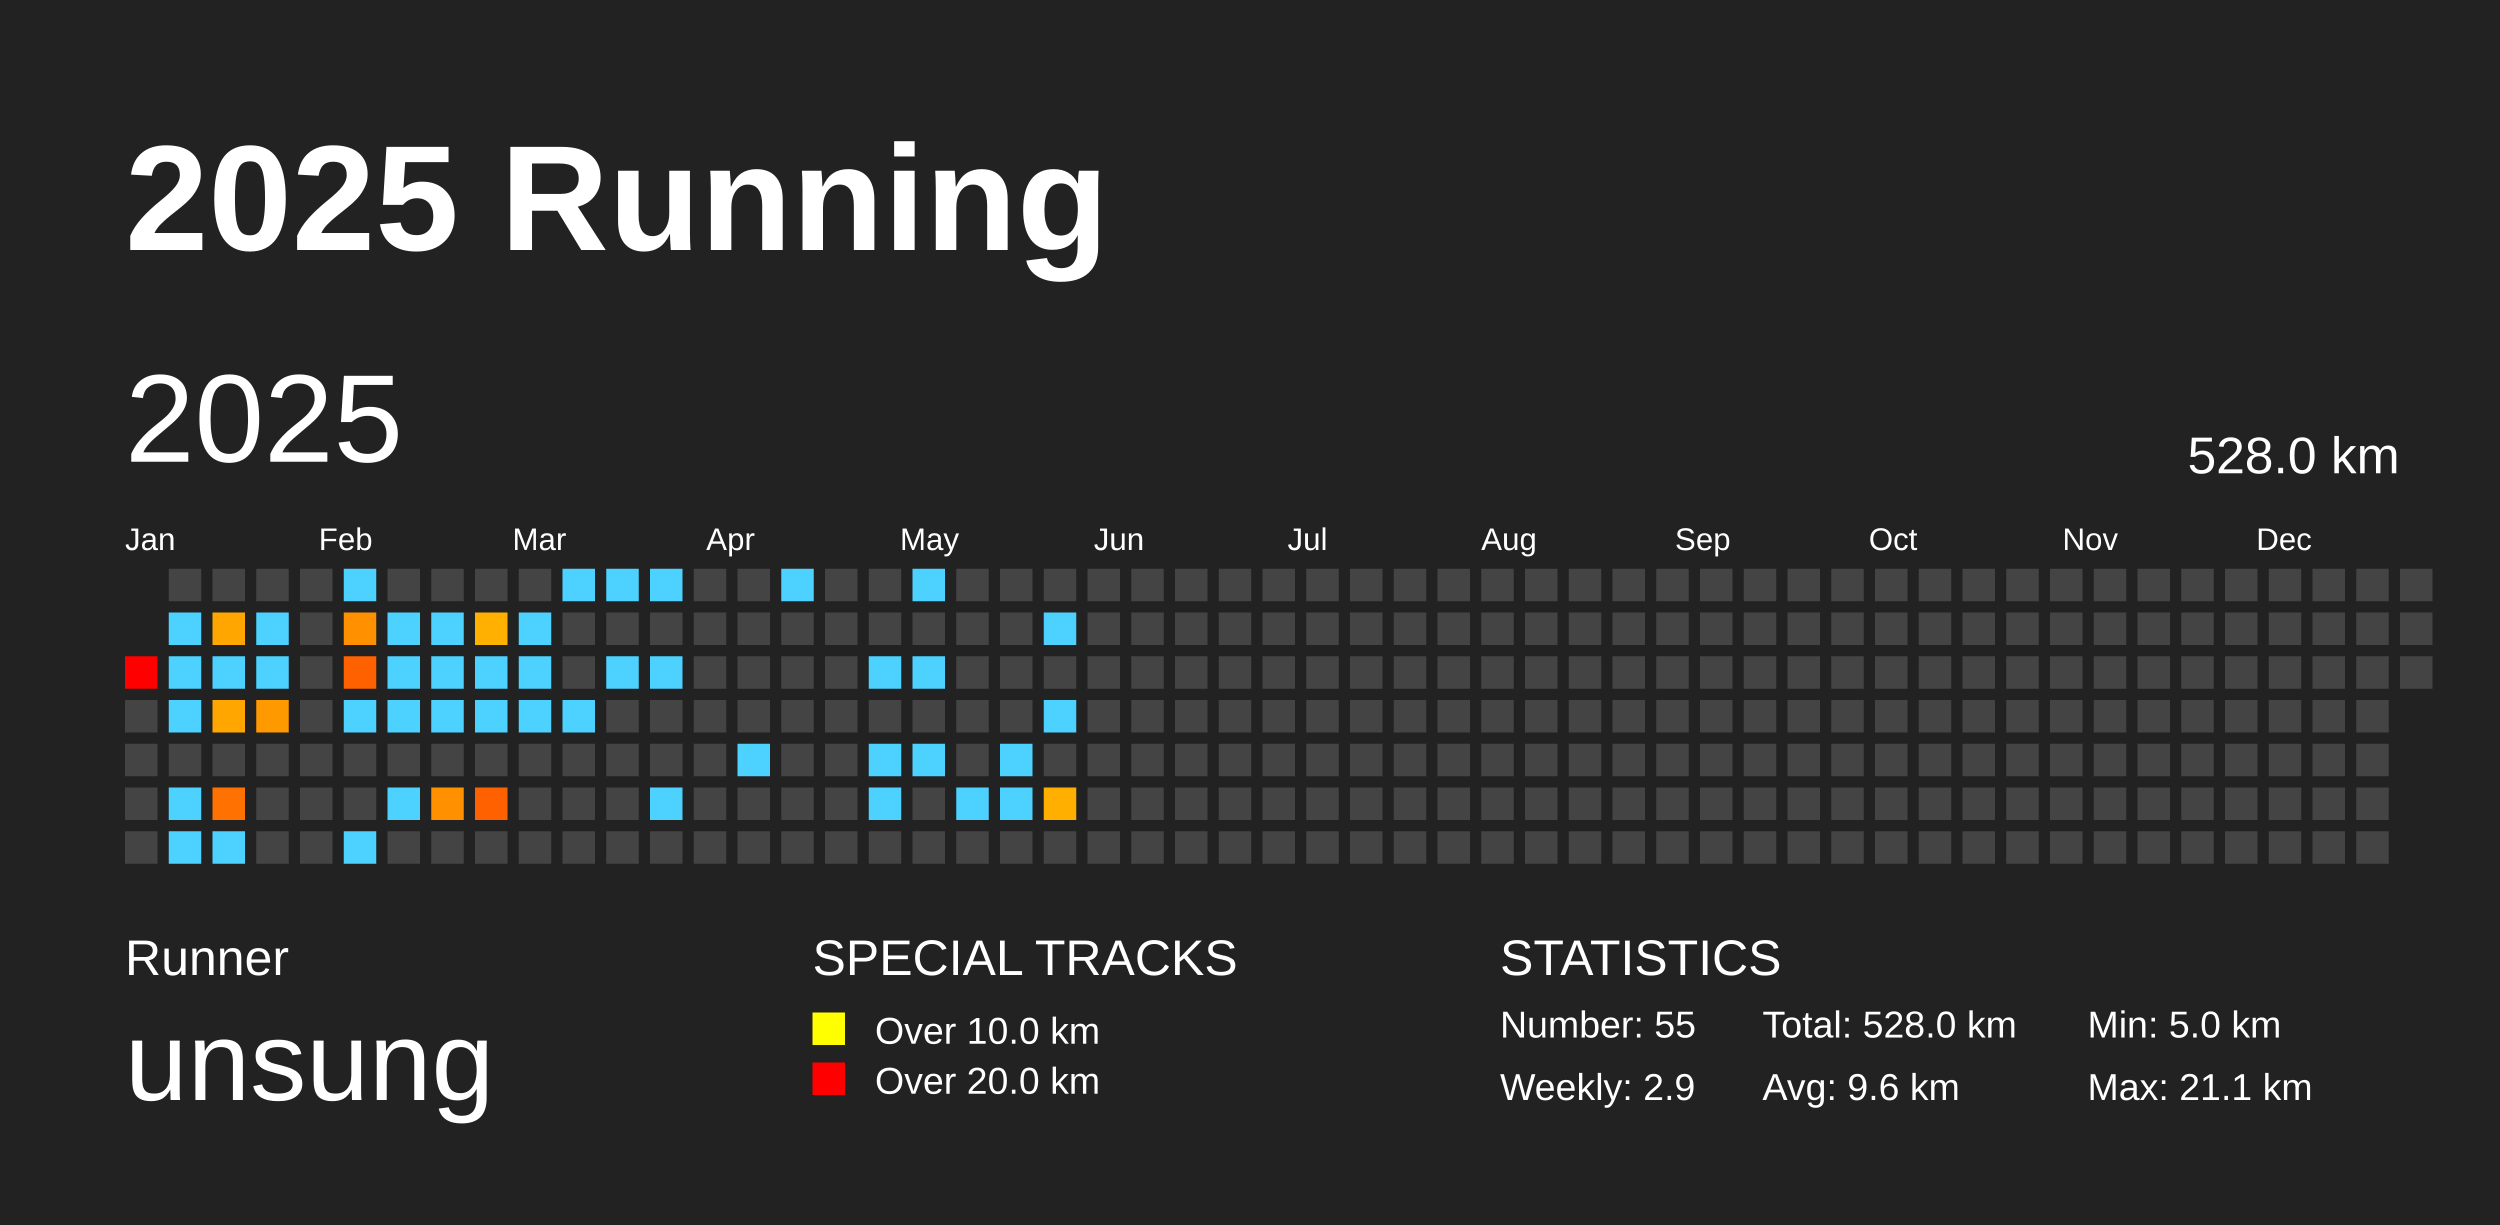
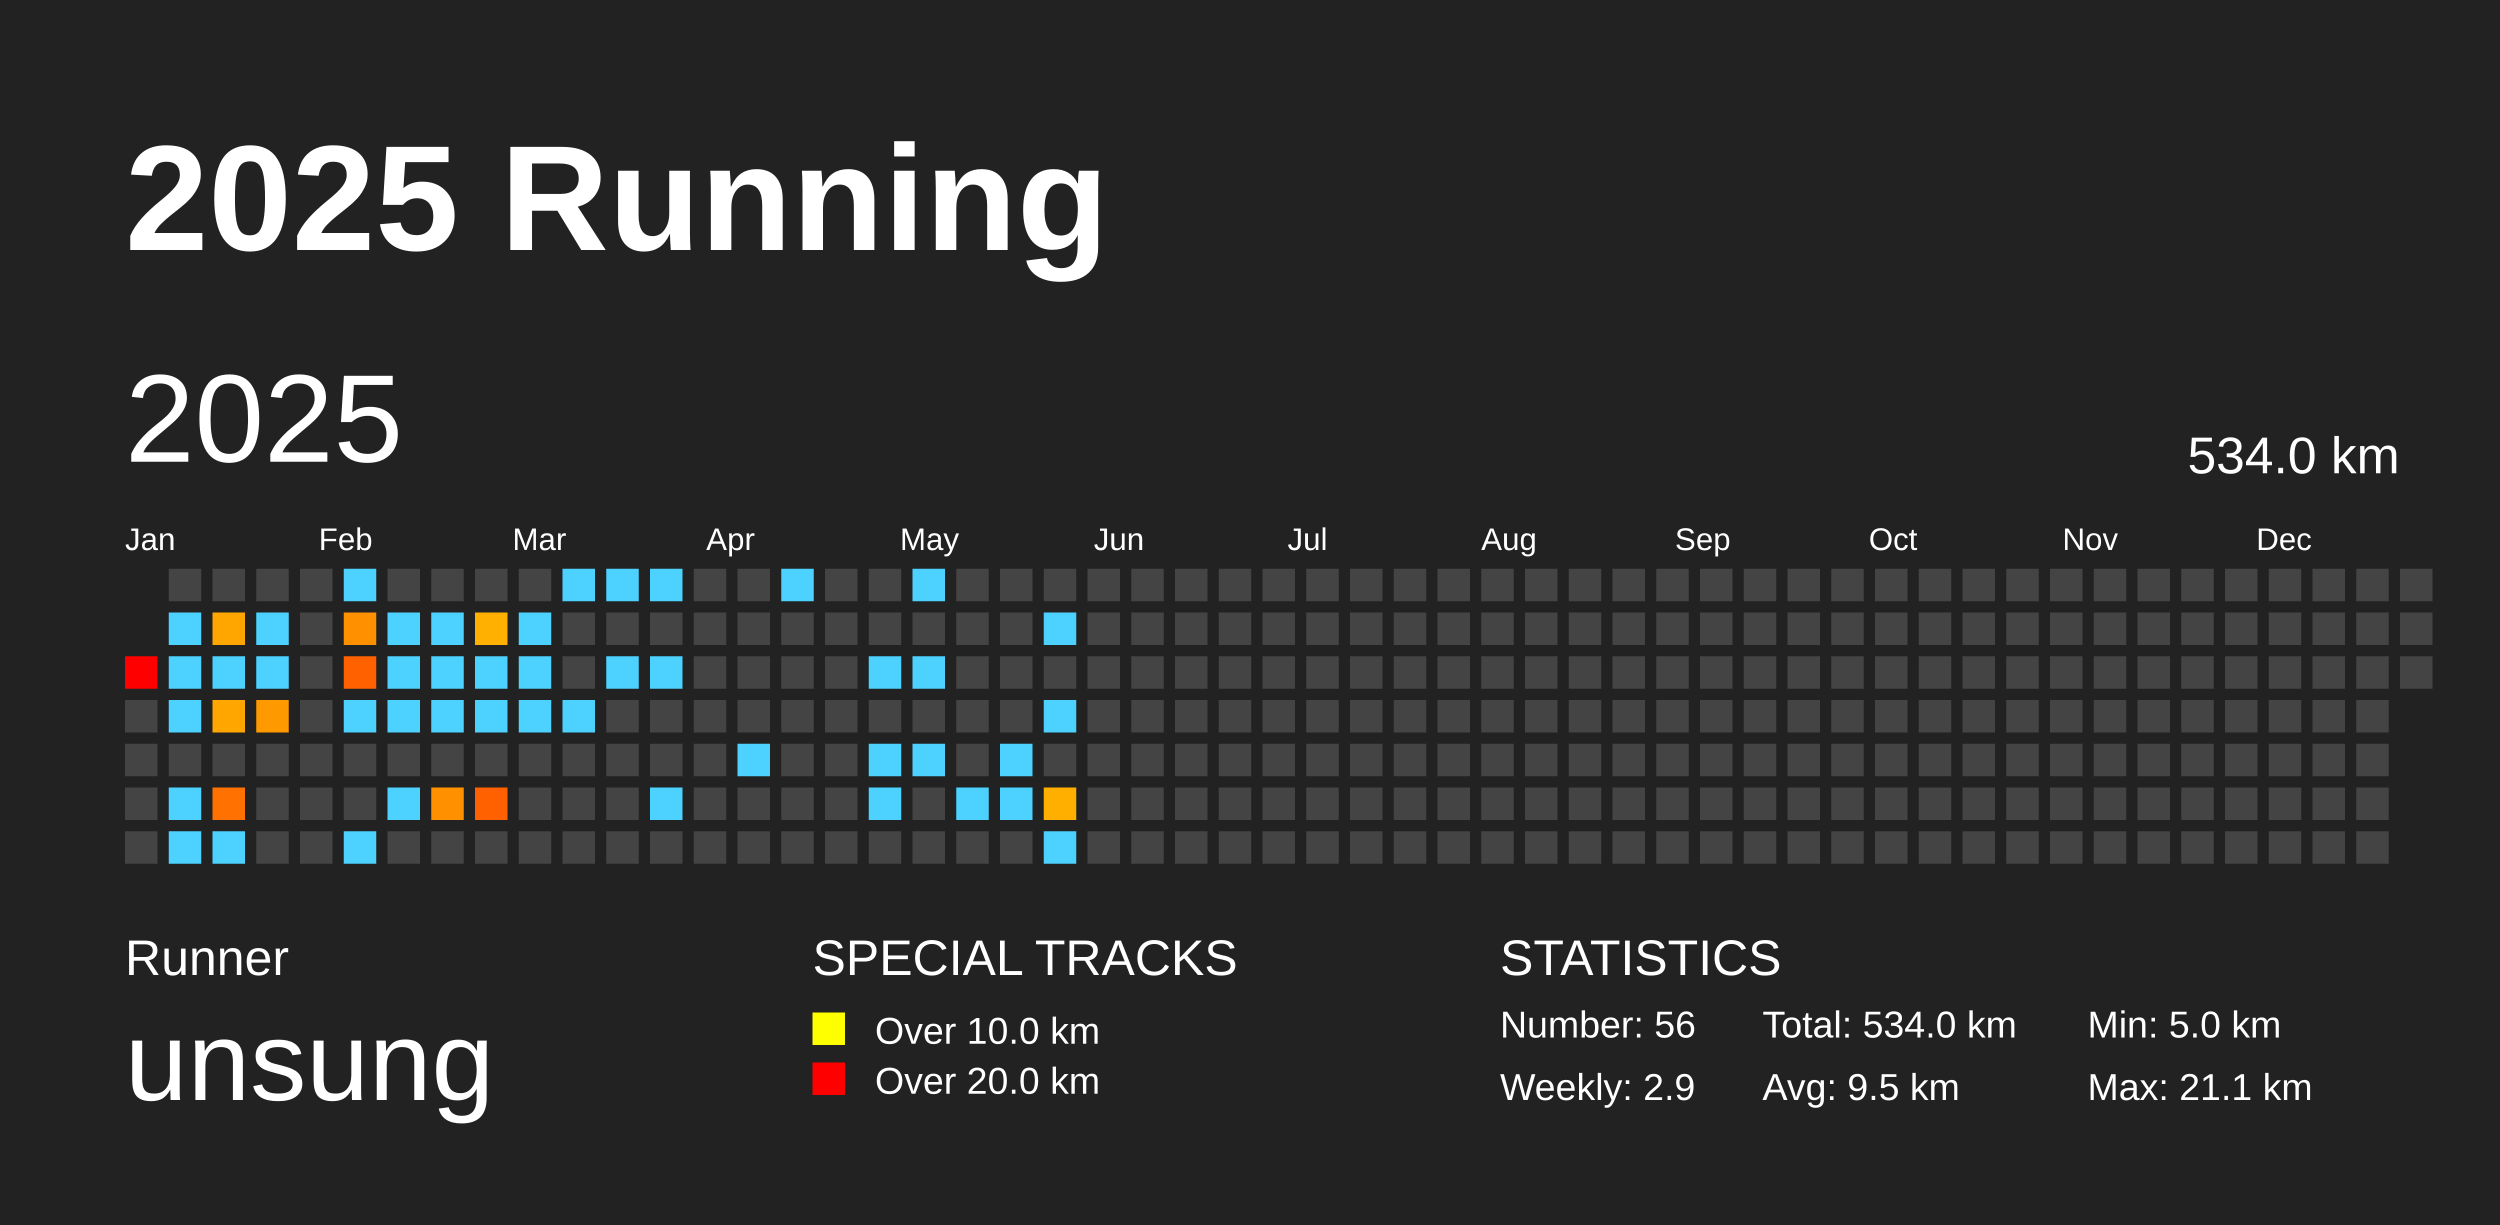
<svg xmlns="http://www.w3.org/2000/svg" baseProfile="full" height="98mm" version="1.1" viewBox="0,0,200,98" width="200mm">
  <defs />
  <rect fill="#222222" height="98" width="200" x="0" y="0" />
  <text fill="#FFFFFF" style="font-size:12px; font-family:Arial; font-weight:bold;" x="10" y="20">2025 Running</text>
  <text fill="#FFFFFF" style="font-size:4px; font-family:Arial" x="10" y="78">Runner</text>
  <text fill="#FFFFFF" style="font-size:9px; font-family:Arial" x="10" y="88">unsung</text>
  <text fill="#FFFFFF" style="font-size:4px; font-family:Arial" x="65" y="78">SPECIAL TRACKS</text>
  <rect fill="yellow" height="2.6" width="2.6" x="65" y="81" />
  <text fill="#FFFFFF" style="font-size:3px; font-family:Arial" x="70" y="83.5">Over 10.0 km</text>
  <rect fill="red" height="2.6" width="2.6" x="65" y="85" />
  <text fill="#FFFFFF" style="font-size:3px; font-family:Arial" x="70" y="87.5">Over 20.0 km</text>
  <text fill="#FFFFFF" style="font-size:4px; font-family:Arial" x="120" y="78">STATISTICS</text>
-   <text fill="#FFFFFF" style="font-size:3px; font-family:Arial" x="120" y="83">Number: 55</text>
+   <text fill="#FFFFFF" style="font-size:3px; font-family:Arial" x="120" y="83">Number: 56</text>
  <text fill="#FFFFFF" style="font-size:3px; font-family:Arial" x="120" y="88">Weekly: 2.9</text>
-   <text fill="#FFFFFF" style="font-size:3px; font-family:Arial" x="141" y="83">Total: 528.0 km</text>
-   <text fill="#FFFFFF" style="font-size:3px; font-family:Arial" x="141" y="88">Avg: 9.6 km</text>
+   <text fill="#FFFFFF" style="font-size:3px; font-family:Arial" x="141" y="83">Total: 534.0 km</text>
+   <text fill="#FFFFFF" style="font-size:3px; font-family:Arial" x="141" y="88">Avg: 9.5 km</text>
  <text fill="#FFFFFF" style="font-size:3px; font-family:Arial" x="167" y="83">Min: 5.0 km</text>
  <text fill="#FFFFFF" style="font-size:3px; font-family:Arial" x="167" y="88">Max: 21.1 km</text>
  <text dominant-baseline="hanging" fill="#FFFFFF" style="font-size:10.0px; font-family:Arial;" x="10" y="30">2025</text>
-   <text dominant-baseline="hanging" fill="#FFFFFF" style="font-size:4.125px; font-family:Arial;" x="175" y="35">528.0 km</text>
+   <text dominant-baseline="hanging" fill="#FFFFFF" style="font-size:4.125px; font-family:Arial;" x="175" y="35">534.0 km</text>
  <text fill="#FFFFFF" style="font-size:2.5px; font-family:Arial" x="10.0" y="44">Jan</text>
  <text fill="#FFFFFF" style="font-size:2.5px; font-family:Arial" x="25.5" y="44">Feb</text>
  <text fill="#FFFFFF" style="font-size:2.5px; font-family:Arial" x="41.0" y="44">Mar</text>
  <text fill="#FFFFFF" style="font-size:2.5px; font-family:Arial" x="56.5" y="44">Apr</text>
  <text fill="#FFFFFF" style="font-size:2.5px; font-family:Arial" x="72.0" y="44">May</text>
  <text fill="#FFFFFF" style="font-size:2.5px; font-family:Arial" x="87.5" y="44">Jun</text>
  <text fill="#FFFFFF" style="font-size:2.5px; font-family:Arial" x="103.0" y="44">Jul</text>
  <text fill="#FFFFFF" style="font-size:2.5px; font-family:Arial" x="118.5" y="44">Aug</text>
  <text fill="#FFFFFF" style="font-size:2.5px; font-family:Arial" x="134.0" y="44">Sep</text>
  <text fill="#FFFFFF" style="font-size:2.5px; font-family:Arial" x="149.5" y="44">Oct</text>
  <text fill="#FFFFFF" style="font-size:2.5px; font-family:Arial" x="165.0" y="44">Nov</text>
  <text fill="#FFFFFF" style="font-size:2.5px; font-family:Arial" x="180.5" y="44">Dec</text>
  <rect fill="red" height="2.6" width="2.6" x="10.0" y="52.5" />
  <rect fill="#444444" height="2.6" width="2.6" x="10.0" y="56.0" />
  <rect fill="#444444" height="2.6" width="2.6" x="10.0" y="59.5" />
  <rect fill="#444444" height="2.6" width="2.6" x="10.0" y="63.0" />
  <rect fill="#444444" height="2.6" width="2.6" x="10.0" y="66.5" />
  <rect fill="#444444" height="2.6" width="2.6" x="13.5" y="45.5" />
  <rect fill="#4dd2ff" height="2.6" width="2.6" x="13.5" y="49.0" />
  <rect fill="#4dd2ff" height="2.6" width="2.6" x="13.5" y="52.5" />
  <rect fill="#4dd2ff" height="2.6" width="2.6" x="13.5" y="56.0" />
  <rect fill="#444444" height="2.6" width="2.6" x="13.5" y="59.5" />
  <rect fill="#4dd2ff" height="2.6" width="2.6" x="13.5" y="63.0" />
  <rect fill="#4dd2ff" height="2.6" width="2.6" x="13.5" y="66.5" />
  <rect fill="#444444" height="2.6" width="2.6" x="17.0" y="45.5" />
  <rect fill="#ffa700" height="2.6" width="2.6" x="17.0" y="49.0" />
  <rect fill="#4dd2ff" height="2.6" width="2.6" x="17.0" y="52.5" />
  <rect fill="#ffa700" height="2.6" width="2.6" x="17.0" y="56.0" />
  <rect fill="#444444" height="2.6" width="2.6" x="17.0" y="59.5" />
  <rect fill="#ff7100" height="2.6" width="2.6" x="17.0" y="63.0" />
  <rect fill="#4dd2ff" height="2.6" width="2.6" x="17.0" y="66.5" />
  <rect fill="#444444" height="2.6" width="2.6" x="20.5" y="45.5" />
  <rect fill="#4dd2ff" height="2.6" width="2.6" x="20.5" y="49.0" />
  <rect fill="#4dd2ff" height="2.6" width="2.6" x="20.5" y="52.5" />
  <rect fill="#ff9900" height="2.6" width="2.6" x="20.5" y="56.0" />
  <rect fill="#444444" height="2.6" width="2.6" x="20.5" y="59.5" />
  <rect fill="#444444" height="2.6" width="2.6" x="20.5" y="63.0" />
  <rect fill="#444444" height="2.6" width="2.6" x="20.5" y="66.5" />
  <rect fill="#444444" height="2.6" width="2.6" x="24.0" y="45.5" />
  <rect fill="#444444" height="2.6" width="2.6" x="24.0" y="49.0" />
  <rect fill="#444444" height="2.6" width="2.6" x="24.0" y="52.5" />
  <rect fill="#444444" height="2.6" width="2.6" x="24.0" y="56.0" />
  <rect fill="#444444" height="2.6" width="2.6" x="24.0" y="59.5" />
  <rect fill="#444444" height="2.6" width="2.6" x="24.0" y="63.0" />
  <rect fill="#444444" height="2.6" width="2.6" x="24.0" y="66.5" />
  <rect fill="#4dd2ff" height="2.6" width="2.6" x="27.5" y="45.5" />
  <rect fill="#ff9000" height="2.6" width="2.6" x="27.5" y="49.0" />
  <rect fill="#ff6100" height="2.6" width="2.6" x="27.5" y="52.5" />
  <rect fill="#4dd2ff" height="2.6" width="2.6" x="27.5" y="56.0" />
  <rect fill="#444444" height="2.6" width="2.6" x="27.5" y="59.5" />
  <rect fill="#444444" height="2.6" width="2.6" x="27.5" y="63.0" />
  <rect fill="#4dd2ff" height="2.6" width="2.6" x="27.5" y="66.5" />
  <rect fill="#444444" height="2.6" width="2.6" x="31.0" y="45.5" />
  <rect fill="#4dd2ff" height="2.6" width="2.6" x="31.0" y="49.0" />
  <rect fill="#4dd2ff" height="2.6" width="2.6" x="31.0" y="52.5" />
  <rect fill="#4dd2ff" height="2.6" width="2.6" x="31.0" y="56.0" />
  <rect fill="#444444" height="2.6" width="2.6" x="31.0" y="59.5" />
  <rect fill="#4dd2ff" height="2.6" width="2.6" x="31.0" y="63.0" />
  <rect fill="#444444" height="2.6" width="2.6" x="31.0" y="66.5" />
  <rect fill="#444444" height="2.6" width="2.6" x="34.5" y="45.5" />
  <rect fill="#4dd2ff" height="2.6" width="2.6" x="34.5" y="49.0" />
  <rect fill="#4dd2ff" height="2.6" width="2.6" x="34.5" y="52.5" />
  <rect fill="#4dd2ff" height="2.6" width="2.6" x="34.5" y="56.0" />
  <rect fill="#444444" height="2.6" width="2.6" x="34.5" y="59.5" />
  <rect fill="#ff9100" height="2.6" width="2.6" x="34.5" y="63.0" />
  <rect fill="#444444" height="2.6" width="2.6" x="34.5" y="66.5" />
  <rect fill="#444444" height="2.6" width="2.6" x="38.0" y="45.5" />
  <rect fill="#ffb000" height="2.6" width="2.6" x="38.0" y="49.0" />
  <rect fill="#4dd2ff" height="2.6" width="2.6" x="38.0" y="52.5" />
  <rect fill="#4dd2ff" height="2.6" width="2.6" x="38.0" y="56.0" />
  <rect fill="#444444" height="2.6" width="2.6" x="38.0" y="59.5" />
  <rect fill="#ff6100" height="2.6" width="2.6" x="38.0" y="63.0" />
  <rect fill="#444444" height="2.6" width="2.6" x="38.0" y="66.5" />
  <rect fill="#444444" height="2.6" width="2.6" x="41.5" y="45.5" />
  <rect fill="#4dd2ff" height="2.6" width="2.6" x="41.5" y="49.0" />
  <rect fill="#4dd2ff" height="2.6" width="2.6" x="41.5" y="52.5" />
  <rect fill="#4dd2ff" height="2.6" width="2.6" x="41.5" y="56.0" />
  <rect fill="#444444" height="2.6" width="2.6" x="41.5" y="59.5" />
  <rect fill="#444444" height="2.6" width="2.6" x="41.5" y="63.0" />
  <rect fill="#444444" height="2.6" width="2.6" x="41.5" y="66.5" />
  <rect fill="#4dd2ff" height="2.6" width="2.6" x="45.0" y="45.5" />
  <rect fill="#444444" height="2.6" width="2.6" x="45.0" y="49.0" />
  <rect fill="#444444" height="2.6" width="2.6" x="45.0" y="52.5" />
  <rect fill="#4dd2ff" height="2.6" width="2.6" x="45.0" y="56.0" />
  <rect fill="#444444" height="2.6" width="2.6" x="45.0" y="59.5" />
  <rect fill="#444444" height="2.6" width="2.6" x="45.0" y="63.0" />
  <rect fill="#444444" height="2.6" width="2.6" x="45.0" y="66.5" />
  <rect fill="#4dd2ff" height="2.6" width="2.6" x="48.5" y="45.5" />
  <rect fill="#444444" height="2.6" width="2.6" x="48.5" y="49.0" />
  <rect fill="#4dd2ff" height="2.6" width="2.6" x="48.5" y="52.5" />
  <rect fill="#444444" height="2.6" width="2.6" x="48.5" y="56.0" />
  <rect fill="#444444" height="2.6" width="2.6" x="48.5" y="59.5" />
  <rect fill="#444444" height="2.6" width="2.6" x="48.5" y="63.0" />
  <rect fill="#444444" height="2.6" width="2.6" x="48.5" y="66.5" />
  <rect fill="#4dd2ff" height="2.6" width="2.6" x="52.0" y="45.5" />
  <rect fill="#444444" height="2.6" width="2.6" x="52.0" y="49.0" />
  <rect fill="#4dd2ff" height="2.6" width="2.6" x="52.0" y="52.5" />
  <rect fill="#444444" height="2.6" width="2.6" x="52.0" y="56.0" />
  <rect fill="#444444" height="2.6" width="2.6" x="52.0" y="59.5" />
  <rect fill="#4dd2ff" height="2.6" width="2.6" x="52.0" y="63.0" />
  <rect fill="#444444" height="2.6" width="2.6" x="52.0" y="66.5" />
  <rect fill="#444444" height="2.6" width="2.6" x="55.5" y="45.5" />
  <rect fill="#444444" height="2.6" width="2.6" x="55.5" y="49.0" />
  <rect fill="#444444" height="2.6" width="2.6" x="55.5" y="52.5" />
  <rect fill="#444444" height="2.6" width="2.6" x="55.5" y="56.0" />
  <rect fill="#444444" height="2.6" width="2.6" x="55.5" y="59.5" />
  <rect fill="#444444" height="2.6" width="2.6" x="55.5" y="63.0" />
  <rect fill="#444444" height="2.6" width="2.6" x="55.5" y="66.5" />
  <rect fill="#444444" height="2.6" width="2.6" x="59.0" y="45.5" />
  <rect fill="#444444" height="2.6" width="2.6" x="59.0" y="49.0" />
  <rect fill="#444444" height="2.6" width="2.6" x="59.0" y="52.5" />
  <rect fill="#444444" height="2.6" width="2.6" x="59.0" y="56.0" />
  <rect fill="#4dd2ff" height="2.6" width="2.6" x="59.0" y="59.5" />
  <rect fill="#444444" height="2.6" width="2.6" x="59.0" y="63.0" />
  <rect fill="#444444" height="2.6" width="2.6" x="59.0" y="66.5" />
  <rect fill="#4dd2ff" height="2.6" width="2.6" x="62.5" y="45.5" />
  <rect fill="#444444" height="2.6" width="2.6" x="62.5" y="49.0" />
  <rect fill="#444444" height="2.6" width="2.6" x="62.5" y="52.5" />
  <rect fill="#444444" height="2.6" width="2.6" x="62.5" y="56.0" />
  <rect fill="#444444" height="2.6" width="2.6" x="62.5" y="59.5" />
  <rect fill="#444444" height="2.6" width="2.6" x="62.5" y="63.0" />
  <rect fill="#444444" height="2.6" width="2.6" x="62.5" y="66.5" />
  <rect fill="#444444" height="2.6" width="2.6" x="66.0" y="45.5" />
  <rect fill="#444444" height="2.6" width="2.6" x="66.0" y="49.0" />
  <rect fill="#444444" height="2.6" width="2.6" x="66.0" y="52.5" />
  <rect fill="#444444" height="2.6" width="2.6" x="66.0" y="56.0" />
  <rect fill="#444444" height="2.6" width="2.6" x="66.0" y="59.5" />
  <rect fill="#444444" height="2.6" width="2.6" x="66.0" y="63.0" />
  <rect fill="#444444" height="2.6" width="2.6" x="66.0" y="66.5" />
  <rect fill="#444444" height="2.6" width="2.6" x="69.5" y="45.5" />
  <rect fill="#444444" height="2.6" width="2.6" x="69.5" y="49.0" />
  <rect fill="#4dd2ff" height="2.6" width="2.6" x="69.5" y="52.5" />
  <rect fill="#444444" height="2.6" width="2.6" x="69.5" y="56.0" />
  <rect fill="#4dd2ff" height="2.6" width="2.6" x="69.5" y="59.5" />
  <rect fill="#4dd2ff" height="2.6" width="2.6" x="69.5" y="63.0" />
  <rect fill="#444444" height="2.6" width="2.6" x="69.5" y="66.5" />
  <rect fill="#4dd2ff" height="2.6" width="2.6" x="73.0" y="45.5" />
  <rect fill="#444444" height="2.6" width="2.6" x="73.0" y="49.0" />
  <rect fill="#4dd2ff" height="2.6" width="2.6" x="73.0" y="52.5" />
  <rect fill="#444444" height="2.6" width="2.6" x="73.0" y="56.0" />
  <rect fill="#4dd2ff" height="2.6" width="2.6" x="73.0" y="59.5" />
  <rect fill="#444444" height="2.6" width="2.6" x="73.0" y="63.0" />
  <rect fill="#444444" height="2.6" width="2.6" x="73.0" y="66.5" />
  <rect fill="#444444" height="2.6" width="2.6" x="76.5" y="45.5" />
  <rect fill="#444444" height="2.6" width="2.6" x="76.5" y="49.0" />
  <rect fill="#444444" height="2.6" width="2.6" x="76.5" y="52.5" />
  <rect fill="#444444" height="2.6" width="2.6" x="76.5" y="56.0" />
  <rect fill="#444444" height="2.6" width="2.6" x="76.5" y="59.5" />
  <rect fill="#4dd2ff" height="2.6" width="2.6" x="76.5" y="63.0" />
  <rect fill="#444444" height="2.6" width="2.6" x="76.5" y="66.5" />
  <rect fill="#444444" height="2.6" width="2.6" x="80.0" y="45.5" />
  <rect fill="#444444" height="2.6" width="2.6" x="80.0" y="49.0" />
  <rect fill="#444444" height="2.6" width="2.6" x="80.0" y="52.5" />
  <rect fill="#444444" height="2.6" width="2.6" x="80.0" y="56.0" />
  <rect fill="#4dd2ff" height="2.6" width="2.6" x="80.0" y="59.5" />
  <rect fill="#4dd2ff" height="2.6" width="2.6" x="80.0" y="63.0" />
  <rect fill="#444444" height="2.6" width="2.6" x="80.0" y="66.5" />
  <rect fill="#444444" height="2.6" width="2.6" x="83.5" y="45.5" />
  <rect fill="#4dd2ff" height="2.6" width="2.6" x="83.5" y="49.0" />
  <rect fill="#444444" height="2.6" width="2.6" x="83.5" y="52.5" />
  <rect fill="#4dd2ff" height="2.6" width="2.6" x="83.5" y="56.0" />
  <rect fill="#444444" height="2.6" width="2.6" x="83.5" y="59.5" />
  <rect fill="#ffaf00" height="2.6" width="2.6" x="83.5" y="63.0" />
-   <rect fill="#444444" height="2.6" width="2.6" x="83.5" y="66.5" />
+   <rect fill="#4dd2ff" height="2.6" width="2.6" x="83.5" y="66.5" />
  <rect fill="#444444" height="2.6" width="2.6" x="87.0" y="45.5" />
  <rect fill="#444444" height="2.6" width="2.6" x="87.0" y="49.0" />
  <rect fill="#444444" height="2.6" width="2.6" x="87.0" y="52.5" />
  <rect fill="#444444" height="2.6" width="2.6" x="87.0" y="56.0" />
  <rect fill="#444444" height="2.6" width="2.6" x="87.0" y="59.5" />
  <rect fill="#444444" height="2.6" width="2.6" x="87.0" y="63.0" />
  <rect fill="#444444" height="2.6" width="2.6" x="87.0" y="66.5" />
  <rect fill="#444444" height="2.6" width="2.6" x="90.5" y="45.5" />
  <rect fill="#444444" height="2.6" width="2.6" x="90.5" y="49.0" />
  <rect fill="#444444" height="2.6" width="2.6" x="90.5" y="52.5" />
  <rect fill="#444444" height="2.6" width="2.6" x="90.5" y="56.0" />
  <rect fill="#444444" height="2.6" width="2.6" x="90.5" y="59.5" />
  <rect fill="#444444" height="2.6" width="2.6" x="90.5" y="63.0" />
  <rect fill="#444444" height="2.6" width="2.6" x="90.5" y="66.5" />
  <rect fill="#444444" height="2.6" width="2.6" x="94.0" y="45.5" />
  <rect fill="#444444" height="2.6" width="2.6" x="94.0" y="49.0" />
  <rect fill="#444444" height="2.6" width="2.6" x="94.0" y="52.5" />
  <rect fill="#444444" height="2.6" width="2.6" x="94.0" y="56.0" />
  <rect fill="#444444" height="2.6" width="2.6" x="94.0" y="59.5" />
  <rect fill="#444444" height="2.6" width="2.6" x="94.0" y="63.0" />
  <rect fill="#444444" height="2.6" width="2.6" x="94.0" y="66.5" />
  <rect fill="#444444" height="2.6" width="2.6" x="97.5" y="45.5" />
  <rect fill="#444444" height="2.6" width="2.6" x="97.5" y="49.0" />
  <rect fill="#444444" height="2.6" width="2.6" x="97.5" y="52.5" />
  <rect fill="#444444" height="2.6" width="2.6" x="97.5" y="56.0" />
  <rect fill="#444444" height="2.6" width="2.6" x="97.5" y="59.5" />
  <rect fill="#444444" height="2.6" width="2.6" x="97.5" y="63.0" />
  <rect fill="#444444" height="2.6" width="2.6" x="97.5" y="66.5" />
  <rect fill="#444444" height="2.6" width="2.6" x="101.0" y="45.5" />
  <rect fill="#444444" height="2.6" width="2.6" x="101.0" y="49.0" />
  <rect fill="#444444" height="2.6" width="2.6" x="101.0" y="52.5" />
  <rect fill="#444444" height="2.6" width="2.6" x="101.0" y="56.0" />
  <rect fill="#444444" height="2.6" width="2.6" x="101.0" y="59.5" />
  <rect fill="#444444" height="2.6" width="2.6" x="101.0" y="63.0" />
  <rect fill="#444444" height="2.6" width="2.6" x="101.0" y="66.5" />
  <rect fill="#444444" height="2.6" width="2.6" x="104.5" y="45.5" />
  <rect fill="#444444" height="2.6" width="2.6" x="104.5" y="49.0" />
  <rect fill="#444444" height="2.6" width="2.6" x="104.5" y="52.5" />
  <rect fill="#444444" height="2.6" width="2.6" x="104.5" y="56.0" />
  <rect fill="#444444" height="2.6" width="2.6" x="104.5" y="59.5" />
  <rect fill="#444444" height="2.6" width="2.6" x="104.5" y="63.0" />
  <rect fill="#444444" height="2.6" width="2.6" x="104.5" y="66.5" />
  <rect fill="#444444" height="2.6" width="2.6" x="108.0" y="45.5" />
  <rect fill="#444444" height="2.6" width="2.6" x="108.0" y="49.0" />
  <rect fill="#444444" height="2.6" width="2.6" x="108.0" y="52.5" />
  <rect fill="#444444" height="2.6" width="2.6" x="108.0" y="56.0" />
  <rect fill="#444444" height="2.6" width="2.6" x="108.0" y="59.5" />
  <rect fill="#444444" height="2.6" width="2.6" x="108.0" y="63.0" />
  <rect fill="#444444" height="2.6" width="2.6" x="108.0" y="66.5" />
  <rect fill="#444444" height="2.6" width="2.6" x="111.5" y="45.5" />
  <rect fill="#444444" height="2.6" width="2.6" x="111.5" y="49.0" />
  <rect fill="#444444" height="2.6" width="2.6" x="111.5" y="52.5" />
  <rect fill="#444444" height="2.6" width="2.6" x="111.5" y="56.0" />
  <rect fill="#444444" height="2.6" width="2.6" x="111.5" y="59.5" />
  <rect fill="#444444" height="2.6" width="2.6" x="111.5" y="63.0" />
  <rect fill="#444444" height="2.6" width="2.6" x="111.5" y="66.5" />
  <rect fill="#444444" height="2.6" width="2.6" x="115.0" y="45.5" />
  <rect fill="#444444" height="2.6" width="2.6" x="115.0" y="49.0" />
  <rect fill="#444444" height="2.6" width="2.6" x="115.0" y="52.5" />
  <rect fill="#444444" height="2.6" width="2.6" x="115.0" y="56.0" />
  <rect fill="#444444" height="2.6" width="2.6" x="115.0" y="59.5" />
  <rect fill="#444444" height="2.6" width="2.6" x="115.0" y="63.0" />
  <rect fill="#444444" height="2.6" width="2.6" x="115.0" y="66.5" />
  <rect fill="#444444" height="2.6" width="2.6" x="118.5" y="45.5" />
  <rect fill="#444444" height="2.6" width="2.6" x="118.5" y="49.0" />
  <rect fill="#444444" height="2.6" width="2.6" x="118.5" y="52.5" />
  <rect fill="#444444" height="2.6" width="2.6" x="118.5" y="56.0" />
  <rect fill="#444444" height="2.6" width="2.6" x="118.5" y="59.5" />
  <rect fill="#444444" height="2.6" width="2.6" x="118.5" y="63.0" />
  <rect fill="#444444" height="2.6" width="2.6" x="118.5" y="66.5" />
  <rect fill="#444444" height="2.6" width="2.6" x="122.0" y="45.5" />
  <rect fill="#444444" height="2.6" width="2.6" x="122.0" y="49.0" />
  <rect fill="#444444" height="2.6" width="2.6" x="122.0" y="52.5" />
  <rect fill="#444444" height="2.6" width="2.6" x="122.0" y="56.0" />
  <rect fill="#444444" height="2.6" width="2.6" x="122.0" y="59.5" />
  <rect fill="#444444" height="2.6" width="2.6" x="122.0" y="63.0" />
  <rect fill="#444444" height="2.6" width="2.6" x="122.0" y="66.5" />
  <rect fill="#444444" height="2.6" width="2.6" x="125.5" y="45.5" />
  <rect fill="#444444" height="2.6" width="2.6" x="125.5" y="49.0" />
  <rect fill="#444444" height="2.6" width="2.6" x="125.5" y="52.5" />
  <rect fill="#444444" height="2.6" width="2.6" x="125.5" y="56.0" />
  <rect fill="#444444" height="2.6" width="2.6" x="125.5" y="59.5" />
  <rect fill="#444444" height="2.6" width="2.6" x="125.5" y="63.0" />
  <rect fill="#444444" height="2.6" width="2.6" x="125.5" y="66.5" />
  <rect fill="#444444" height="2.6" width="2.6" x="129.0" y="45.5" />
  <rect fill="#444444" height="2.6" width="2.6" x="129.0" y="49.0" />
  <rect fill="#444444" height="2.6" width="2.6" x="129.0" y="52.5" />
  <rect fill="#444444" height="2.6" width="2.6" x="129.0" y="56.0" />
  <rect fill="#444444" height="2.6" width="2.6" x="129.0" y="59.5" />
  <rect fill="#444444" height="2.6" width="2.6" x="129.0" y="63.0" />
  <rect fill="#444444" height="2.6" width="2.6" x="129.0" y="66.5" />
  <rect fill="#444444" height="2.6" width="2.6" x="132.5" y="45.5" />
  <rect fill="#444444" height="2.6" width="2.6" x="132.5" y="49.0" />
  <rect fill="#444444" height="2.6" width="2.6" x="132.5" y="52.5" />
  <rect fill="#444444" height="2.6" width="2.6" x="132.5" y="56.0" />
  <rect fill="#444444" height="2.6" width="2.6" x="132.5" y="59.5" />
  <rect fill="#444444" height="2.6" width="2.6" x="132.5" y="63.0" />
  <rect fill="#444444" height="2.6" width="2.6" x="132.5" y="66.5" />
  <rect fill="#444444" height="2.6" width="2.6" x="136.0" y="45.5" />
  <rect fill="#444444" height="2.6" width="2.6" x="136.0" y="49.0" />
  <rect fill="#444444" height="2.6" width="2.6" x="136.0" y="52.5" />
  <rect fill="#444444" height="2.6" width="2.6" x="136.0" y="56.0" />
  <rect fill="#444444" height="2.6" width="2.6" x="136.0" y="59.5" />
  <rect fill="#444444" height="2.6" width="2.6" x="136.0" y="63.0" />
  <rect fill="#444444" height="2.6" width="2.6" x="136.0" y="66.5" />
  <rect fill="#444444" height="2.6" width="2.6" x="139.5" y="45.5" />
  <rect fill="#444444" height="2.6" width="2.6" x="139.5" y="49.0" />
  <rect fill="#444444" height="2.6" width="2.6" x="139.5" y="52.5" />
  <rect fill="#444444" height="2.6" width="2.6" x="139.5" y="56.0" />
  <rect fill="#444444" height="2.6" width="2.6" x="139.5" y="59.5" />
  <rect fill="#444444" height="2.6" width="2.6" x="139.5" y="63.0" />
  <rect fill="#444444" height="2.6" width="2.6" x="139.5" y="66.5" />
  <rect fill="#444444" height="2.6" width="2.6" x="143.0" y="45.5" />
  <rect fill="#444444" height="2.6" width="2.6" x="143.0" y="49.0" />
  <rect fill="#444444" height="2.6" width="2.6" x="143.0" y="52.5" />
  <rect fill="#444444" height="2.6" width="2.6" x="143.0" y="56.0" />
  <rect fill="#444444" height="2.6" width="2.6" x="143.0" y="59.5" />
  <rect fill="#444444" height="2.6" width="2.6" x="143.0" y="63.0" />
  <rect fill="#444444" height="2.6" width="2.6" x="143.0" y="66.5" />
  <rect fill="#444444" height="2.6" width="2.6" x="146.5" y="45.5" />
  <rect fill="#444444" height="2.6" width="2.6" x="146.5" y="49.0" />
  <rect fill="#444444" height="2.6" width="2.6" x="146.5" y="52.5" />
  <rect fill="#444444" height="2.6" width="2.6" x="146.5" y="56.0" />
  <rect fill="#444444" height="2.6" width="2.6" x="146.5" y="59.5" />
  <rect fill="#444444" height="2.6" width="2.6" x="146.5" y="63.0" />
  <rect fill="#444444" height="2.6" width="2.6" x="146.5" y="66.5" />
  <rect fill="#444444" height="2.6" width="2.6" x="150.0" y="45.5" />
  <rect fill="#444444" height="2.6" width="2.6" x="150.0" y="49.0" />
  <rect fill="#444444" height="2.6" width="2.6" x="150.0" y="52.5" />
  <rect fill="#444444" height="2.6" width="2.6" x="150.0" y="56.0" />
  <rect fill="#444444" height="2.6" width="2.6" x="150.0" y="59.5" />
  <rect fill="#444444" height="2.6" width="2.6" x="150.0" y="63.0" />
  <rect fill="#444444" height="2.6" width="2.6" x="150.0" y="66.5" />
  <rect fill="#444444" height="2.6" width="2.6" x="153.5" y="45.5" />
  <rect fill="#444444" height="2.6" width="2.6" x="153.5" y="49.0" />
  <rect fill="#444444" height="2.6" width="2.6" x="153.5" y="52.5" />
  <rect fill="#444444" height="2.6" width="2.6" x="153.5" y="56.0" />
  <rect fill="#444444" height="2.6" width="2.6" x="153.5" y="59.5" />
  <rect fill="#444444" height="2.6" width="2.6" x="153.5" y="63.0" />
  <rect fill="#444444" height="2.6" width="2.6" x="153.5" y="66.5" />
  <rect fill="#444444" height="2.6" width="2.6" x="157.0" y="45.5" />
  <rect fill="#444444" height="2.6" width="2.6" x="157.0" y="49.0" />
  <rect fill="#444444" height="2.6" width="2.6" x="157.0" y="52.5" />
  <rect fill="#444444" height="2.6" width="2.6" x="157.0" y="56.0" />
  <rect fill="#444444" height="2.6" width="2.6" x="157.0" y="59.5" />
  <rect fill="#444444" height="2.6" width="2.6" x="157.0" y="63.0" />
  <rect fill="#444444" height="2.6" width="2.6" x="157.0" y="66.5" />
  <rect fill="#444444" height="2.6" width="2.6" x="160.5" y="45.5" />
  <rect fill="#444444" height="2.6" width="2.6" x="160.5" y="49.0" />
  <rect fill="#444444" height="2.6" width="2.6" x="160.5" y="52.5" />
  <rect fill="#444444" height="2.6" width="2.6" x="160.5" y="56.0" />
  <rect fill="#444444" height="2.6" width="2.6" x="160.5" y="59.5" />
  <rect fill="#444444" height="2.6" width="2.6" x="160.5" y="63.0" />
  <rect fill="#444444" height="2.6" width="2.6" x="160.5" y="66.5" />
  <rect fill="#444444" height="2.6" width="2.6" x="164.0" y="45.5" />
  <rect fill="#444444" height="2.6" width="2.6" x="164.0" y="49.0" />
  <rect fill="#444444" height="2.6" width="2.6" x="164.0" y="52.5" />
  <rect fill="#444444" height="2.6" width="2.6" x="164.0" y="56.0" />
  <rect fill="#444444" height="2.6" width="2.6" x="164.0" y="59.5" />
  <rect fill="#444444" height="2.6" width="2.6" x="164.0" y="63.0" />
  <rect fill="#444444" height="2.6" width="2.6" x="164.0" y="66.5" />
  <rect fill="#444444" height="2.6" width="2.6" x="167.5" y="45.5" />
  <rect fill="#444444" height="2.6" width="2.6" x="167.5" y="49.0" />
  <rect fill="#444444" height="2.6" width="2.6" x="167.5" y="52.5" />
  <rect fill="#444444" height="2.6" width="2.6" x="167.5" y="56.0" />
  <rect fill="#444444" height="2.6" width="2.6" x="167.5" y="59.5" />
  <rect fill="#444444" height="2.6" width="2.6" x="167.5" y="63.0" />
  <rect fill="#444444" height="2.6" width="2.6" x="167.5" y="66.5" />
  <rect fill="#444444" height="2.6" width="2.6" x="171.0" y="45.5" />
  <rect fill="#444444" height="2.6" width="2.6" x="171.0" y="49.0" />
  <rect fill="#444444" height="2.6" width="2.6" x="171.0" y="52.5" />
  <rect fill="#444444" height="2.6" width="2.6" x="171.0" y="56.0" />
  <rect fill="#444444" height="2.6" width="2.6" x="171.0" y="59.5" />
  <rect fill="#444444" height="2.6" width="2.6" x="171.0" y="63.0" />
  <rect fill="#444444" height="2.6" width="2.6" x="171.0" y="66.5" />
  <rect fill="#444444" height="2.6" width="2.6" x="174.5" y="45.5" />
  <rect fill="#444444" height="2.6" width="2.6" x="174.5" y="49.0" />
  <rect fill="#444444" height="2.6" width="2.6" x="174.5" y="52.5" />
  <rect fill="#444444" height="2.6" width="2.6" x="174.5" y="56.0" />
  <rect fill="#444444" height="2.6" width="2.6" x="174.5" y="59.5" />
  <rect fill="#444444" height="2.6" width="2.6" x="174.5" y="63.0" />
  <rect fill="#444444" height="2.6" width="2.6" x="174.5" y="66.5" />
  <rect fill="#444444" height="2.6" width="2.6" x="178.0" y="45.5" />
  <rect fill="#444444" height="2.6" width="2.6" x="178.0" y="49.0" />
  <rect fill="#444444" height="2.6" width="2.6" x="178.0" y="52.5" />
  <rect fill="#444444" height="2.6" width="2.6" x="178.0" y="56.0" />
  <rect fill="#444444" height="2.6" width="2.6" x="178.0" y="59.5" />
  <rect fill="#444444" height="2.6" width="2.6" x="178.0" y="63.0" />
  <rect fill="#444444" height="2.6" width="2.6" x="178.0" y="66.5" />
  <rect fill="#444444" height="2.6" width="2.6" x="181.5" y="45.5" />
  <rect fill="#444444" height="2.6" width="2.6" x="181.5" y="49.0" />
  <rect fill="#444444" height="2.6" width="2.6" x="181.5" y="52.5" />
  <rect fill="#444444" height="2.6" width="2.6" x="181.5" y="56.0" />
  <rect fill="#444444" height="2.6" width="2.6" x="181.5" y="59.5" />
  <rect fill="#444444" height="2.6" width="2.6" x="181.5" y="63.0" />
  <rect fill="#444444" height="2.6" width="2.6" x="181.5" y="66.5" />
  <rect fill="#444444" height="2.6" width="2.6" x="185.0" y="45.5" />
  <rect fill="#444444" height="2.6" width="2.6" x="185.0" y="49.0" />
  <rect fill="#444444" height="2.6" width="2.6" x="185.0" y="52.5" />
  <rect fill="#444444" height="2.6" width="2.6" x="185.0" y="56.0" />
  <rect fill="#444444" height="2.6" width="2.6" x="185.0" y="59.5" />
  <rect fill="#444444" height="2.6" width="2.6" x="185.0" y="63.0" />
  <rect fill="#444444" height="2.6" width="2.6" x="185.0" y="66.5" />
  <rect fill="#444444" height="2.6" width="2.6" x="188.5" y="45.5" />
  <rect fill="#444444" height="2.6" width="2.6" x="188.5" y="49.0" />
  <rect fill="#444444" height="2.6" width="2.6" x="188.5" y="52.5" />
  <rect fill="#444444" height="2.6" width="2.6" x="188.5" y="56.0" />
  <rect fill="#444444" height="2.6" width="2.6" x="188.5" y="59.5" />
  <rect fill="#444444" height="2.6" width="2.6" x="188.5" y="63.0" />
  <rect fill="#444444" height="2.6" width="2.6" x="188.5" y="66.5" />
  <rect fill="#444444" height="2.6" width="2.6" x="192.0" y="45.5" />
  <rect fill="#444444" height="2.6" width="2.6" x="192.0" y="49.0" />
  <rect fill="#444444" height="2.6" width="2.6" x="192.0" y="52.5" />
</svg>
